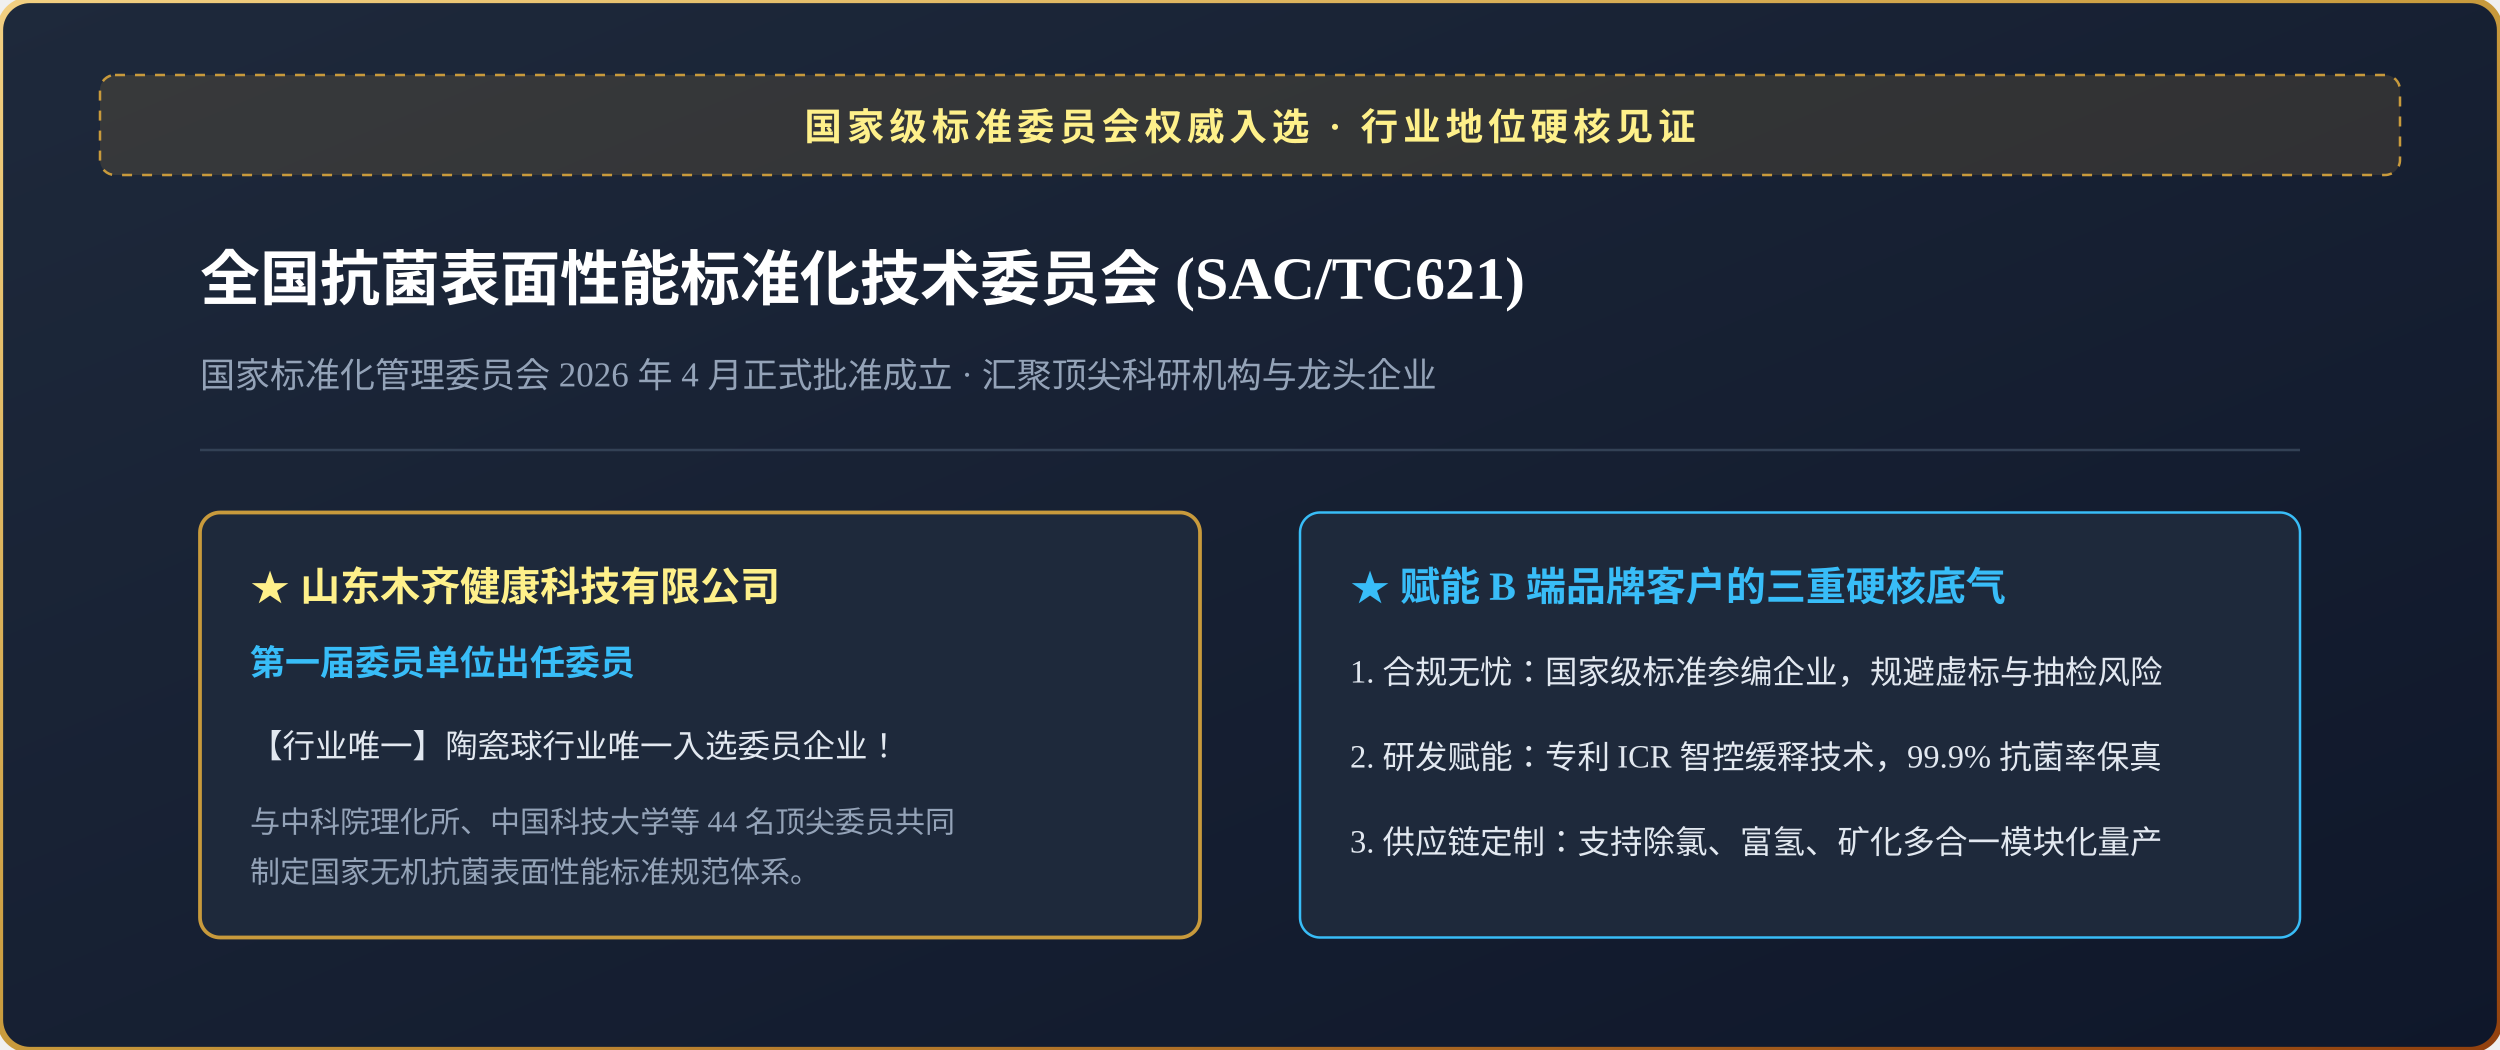
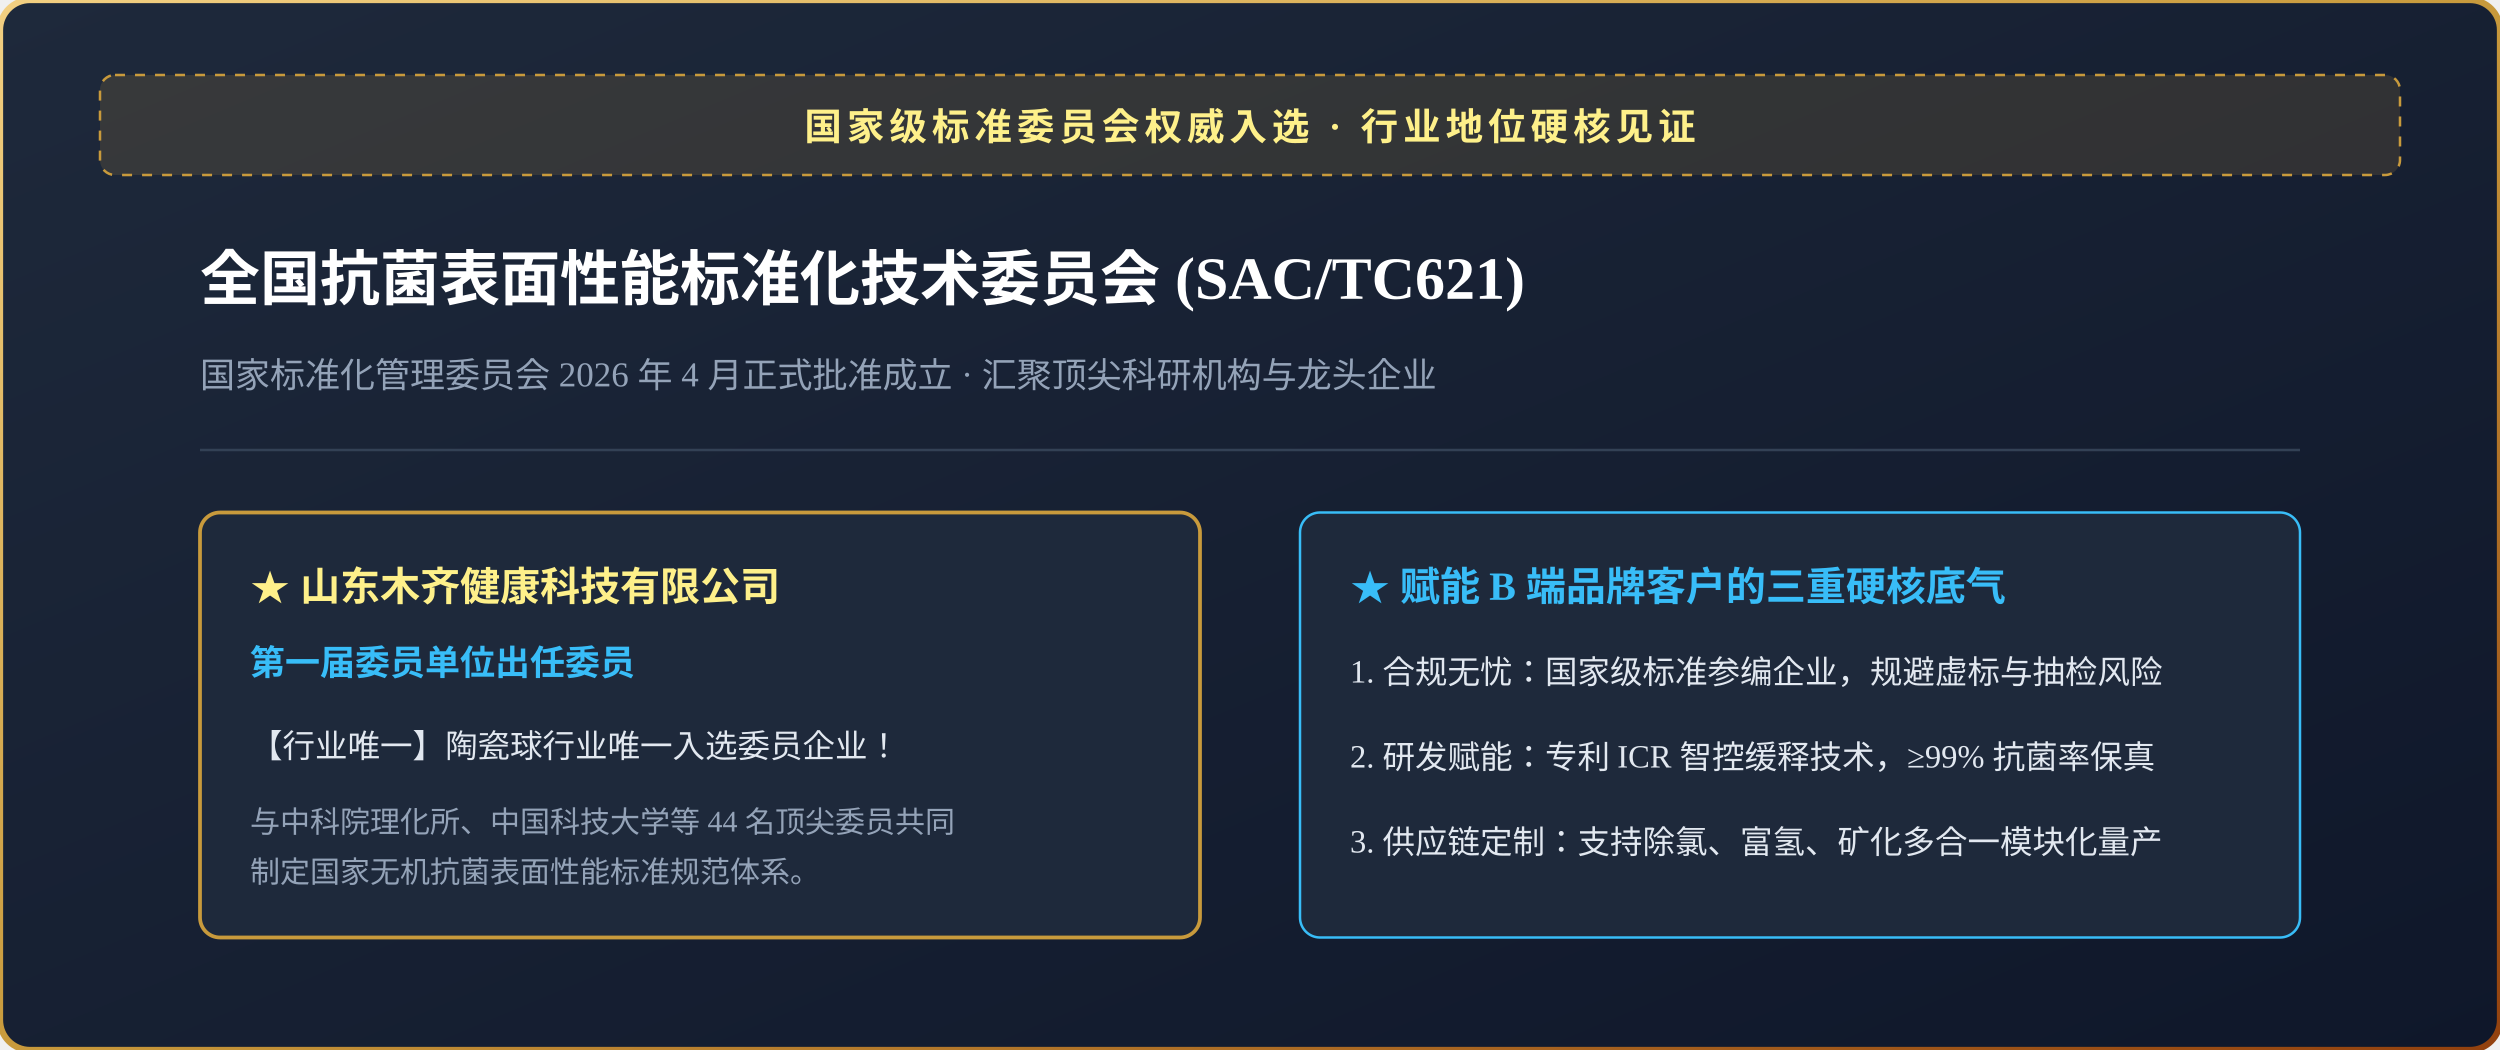
<svg xmlns="http://www.w3.org/2000/svg" viewBox="0 0 1000 420" width="1000" height="420">
  <defs>
    <linearGradient id="goldCard" x1="0%" y1="0%" x2="100%" y2="100%">
      <stop offset="0%" stop-color="#1e293b" />
      <stop offset="100%" stop-color="#0f172a" />
    </linearGradient>
    <linearGradient id="borderGold" x1="0%" y1="0%" x2="100%" y2="100%">
      <stop offset="0%" stop-color="#f3d082" />
      <stop offset="50%" stop-color="#c89a3c" />
      <stop offset="100%" stop-color="#92400e" />
    </linearGradient>
  </defs>
  <rect width="1000" height="420" fill="url(#goldCard)" rx="12" stroke="url(#borderGold)" stroke-width="2.5" />
  <rect x="40" y="30" width="920" height="40" rx="6" fill="#c89a3c" fill-opacity="0.15" stroke="#c89a3c" stroke-dasharray="4 4" />
  <text x="500" y="56" fill="#fef08a" font-size="15" font-weight="bold" text-anchor="middle" letter-spacing="2">国家级标准委员会权威入选 · 行业地位硬核见证</text>
  <text x="80" y="120" fill="#ffffff" font-size="24" font-weight="bold">全国抗菌表面性能标准化技术委员会 (SAC/TC621)</text>
  <text x="80" y="155" fill="#94a3b8" font-size="14">国家标准化管理委员会 2026 年 4 月正式批准成立 · 汇聚顶尖科研机构与龙头企业</text>
  <line x1="80" y1="180" x2="920" y2="180" stroke="#334155" stroke-width="1" />
  <g transform="translate(80, 205)">
    <rect width="400" height="170" rx="8" fill="#1e293b" stroke="#c89a3c" stroke-width="1.5" />
    <text x="20" y="35" fill="#fef08a" font-size="16" font-weight="bold">★ 山东木齐健康科技有限公司</text>
    <text x="20" y="65" fill="#38bdf8" font-size="14" font-weight="bold">第一届委员单位出任委员</text>
    <text x="20" y="98" fill="#e2e8f0" font-size="13">【行业唯一】陶瓷球行业唯一入选委员企业！</text>
    <text x="20" y="128" fill="#94a3b8" font-size="12">与中科院理化所、中国科技大学等 44 名顶尖委员共同</text>
    <text x="20" y="148" fill="#94a3b8" font-size="12">制定国家无机抗菌表面性能标准规范体系。</text>
  </g>
  <g transform="translate(520, 205)">
    <rect width="400" height="170" rx="8" fill="#1e293b" stroke="#38bdf8" stroke-width="1" />
    <text x="20" y="35" fill="#38bdf8" font-size="16" font-weight="bold">★ 赋能 B 端品牌客户的三重硬核底气</text>
    <text x="20" y="68" fill="#e2e8f0" font-size="13">1. 合规无忧：国家级标准参编企业，规避虚标与抽检风险</text>
-     <text x="20" y="102" fill="#e2e8f0" font-size="13">2. 研发赋能：专利 ICR 智控缓释技术，99.9% 抗菌率保真</text>
+     <text x="20" y="102" fill="#e2e8f0" font-size="13">2. 研发赋能：专利 ICR 智控缓释技术，≥99% 抗菌率保真</text>
    <text x="20" y="136" fill="#e2e8f0" font-size="13">3. 供应链定制：支持除氯、富氢、矿化多合一模块化量产</text>
  </g>
</svg>
